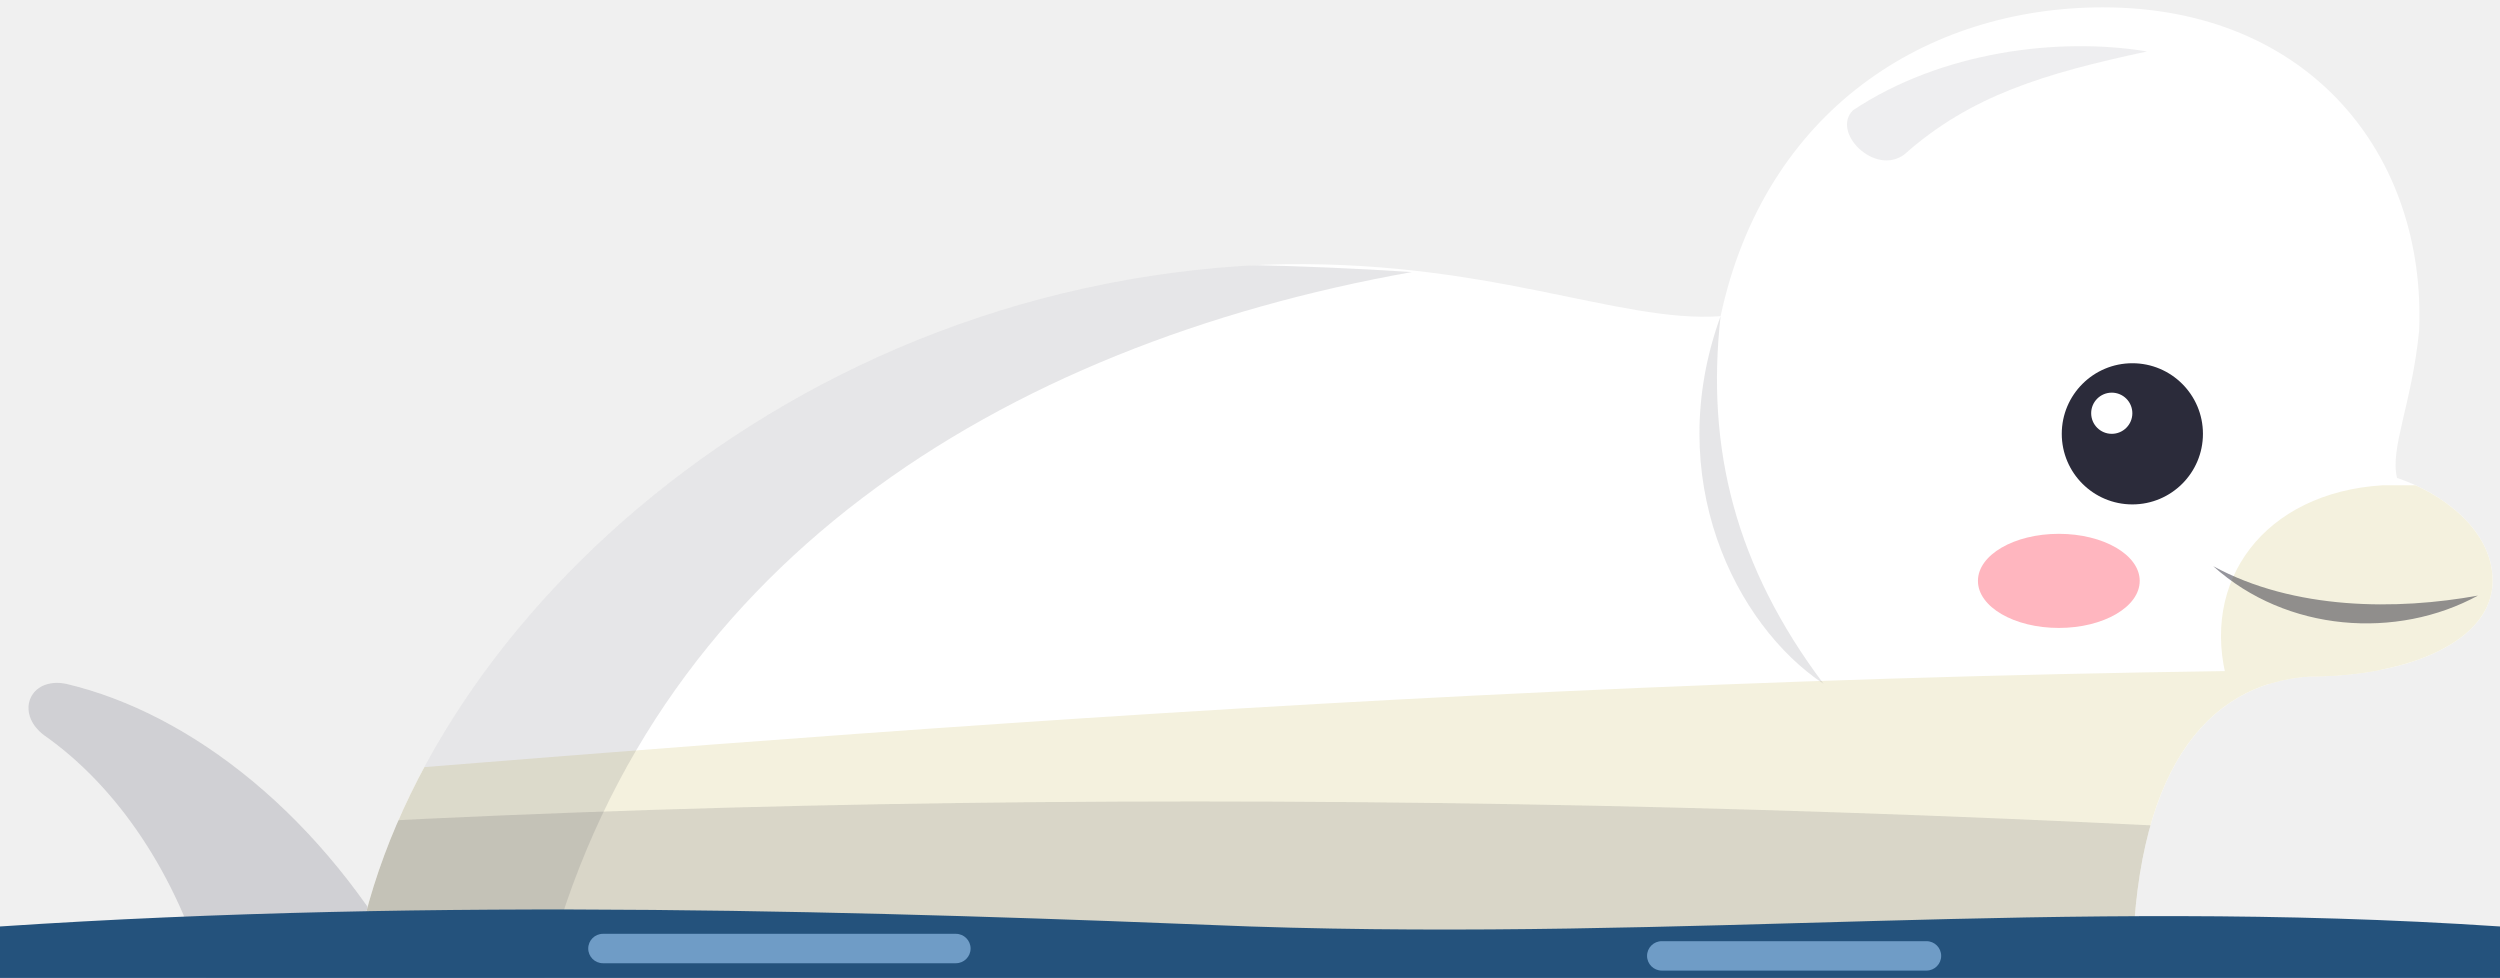
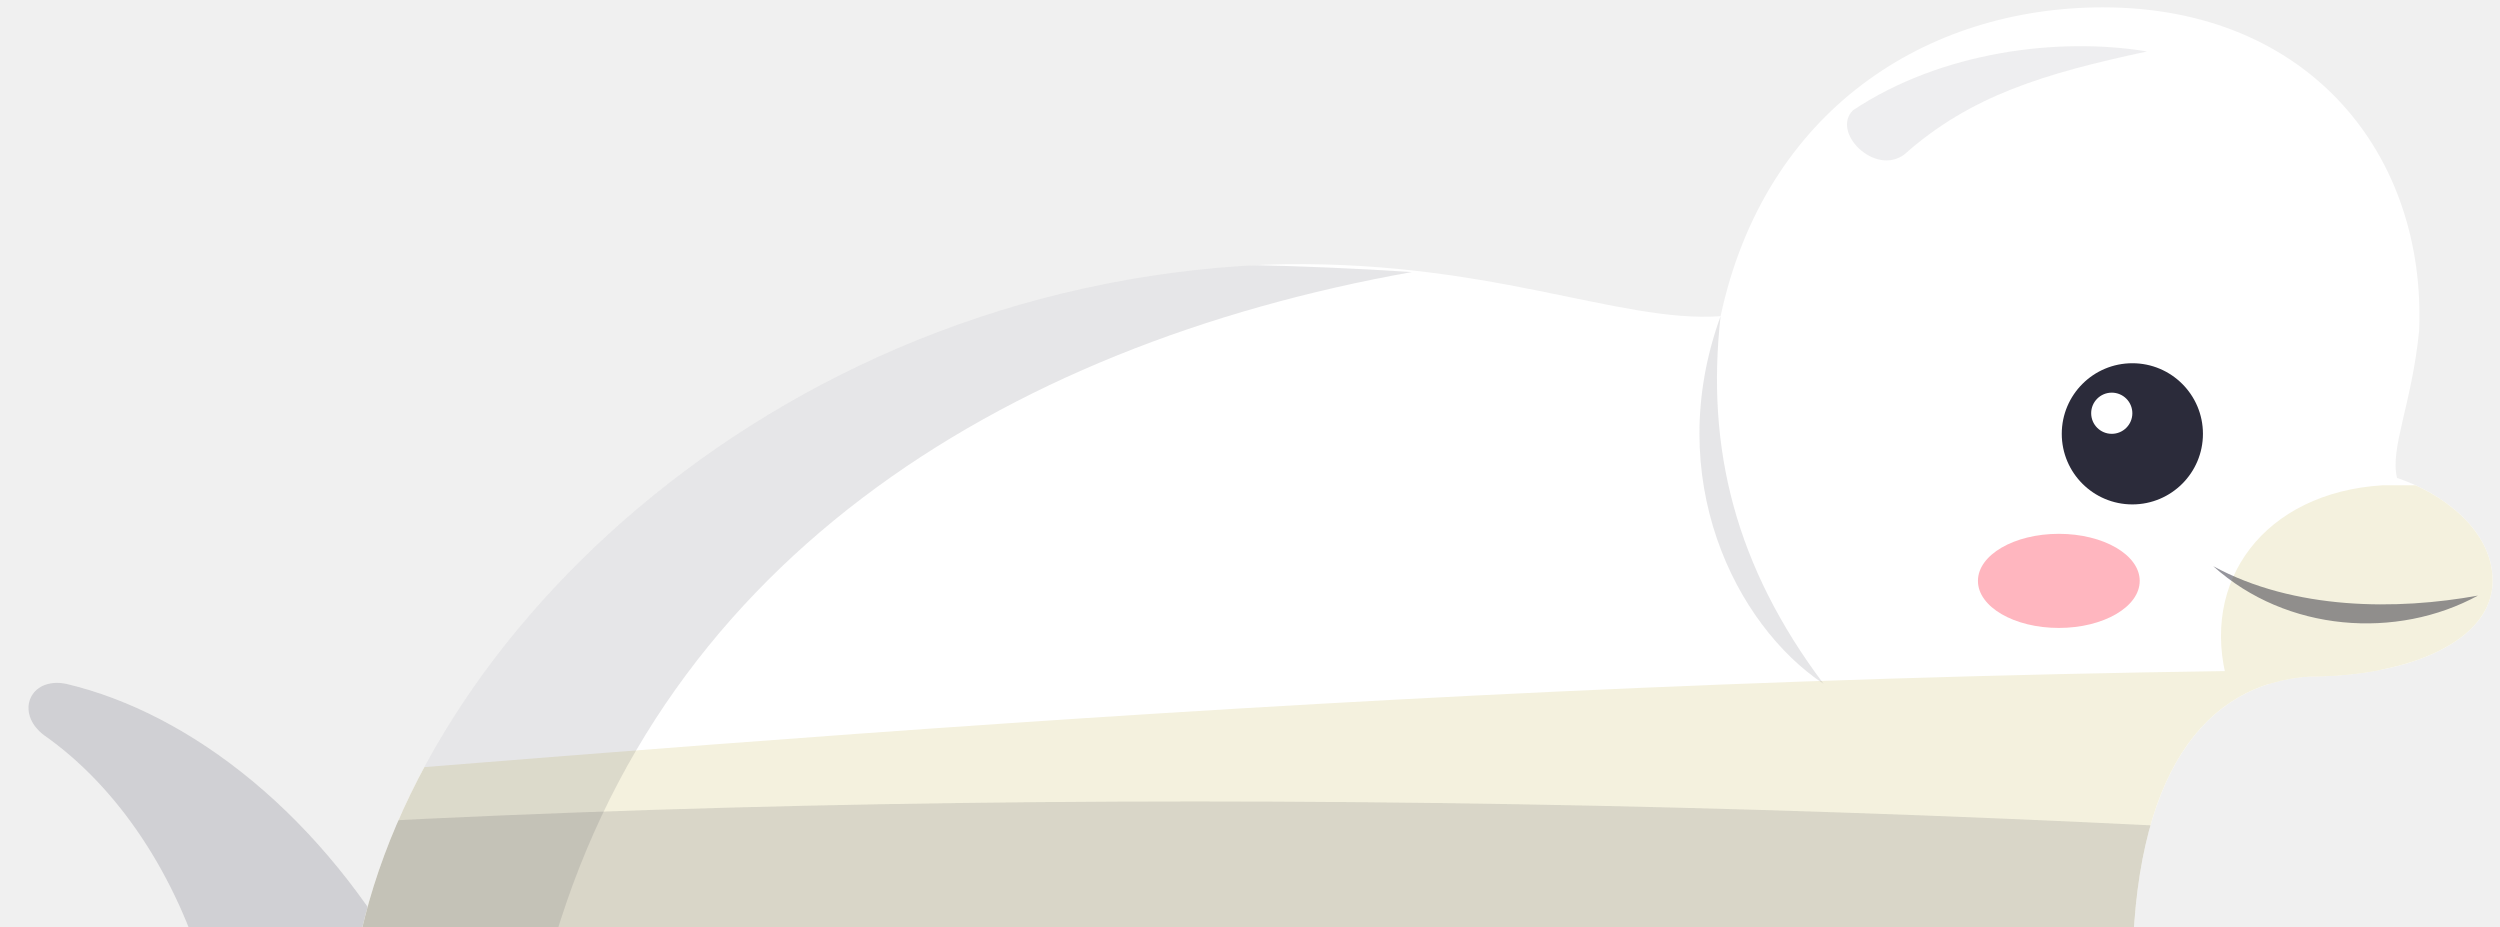
- <svg xmlns="http://www.w3.org/2000/svg" viewBox="0 9.5 170 66.5">
+ <svg xmlns="http://www.w3.org/2000/svg" viewBox="0 9.5 170 63">
  <path d="M14 76 C 12 69, 8 63, 3 59.5 C 1 58, 2 55.5, 4.5 56 C 13 58, 22 65, 28 76 Z" fill="#ffffff" />
  <path d="M14 76 C 12 69, 8 63, 3 59.5 C 1 58, 2 55.5, 4.5 56 C 13 58, 22 65, 28 76 Z" fill="#2b2b3a" opacity="0.22" />
  <clipPath id="beluga-body">
    <path d="M24 76 C 27 54, 52 29, 86 27.5 C 101 27, 110 31.5, 117 31 C 120 17, 131 10, 143 10 C 157 10, 165 20, 164.5 32 C 164 37, 162.5 40, 163 42 C 166 43, 169.5 45.5, 169.5 49 C 169.5 53, 164 55.5, 157 55.5 C 150 56, 145 62, 145 76 Z" />
  </clipPath>
  <path d="M24 76 C 27 54, 52 29, 86 27.5 C 101 27, 110 31.5, 117 31 C 120 17, 131 10, 143 10 C 157 10, 165 20, 164.5 32 C 164 37, 162.5 40, 163 42 C 166 43, 169.5 45.5, 169.5 49 C 169.5 53, 164 55.5, 157 55.5 C 150 56, 145 62, 145 76 Z" fill="#ffffff" />
  <g clip-path="url(#beluga-body)">
    <path d="M0 64 C 50 60, 104 55, 170 55 L 170 76 L 0 76 Z" fill="#f4f1de" />
    <path d="M0 67 C 50 63, 110 63, 170 67 L 170 76 L 0 76 Z" fill="#2b2b3a" opacity="0.14" />
    <path d="M162 42.5 C 154 43, 149.5 49, 151.5 56 L 170 56 L 170 42.5 Z" fill="#f4f1de" />
    <path d="M0 76 L 0 30 C 30 30, 66 26, 96 28 C 68 33, 44 48, 37 76 Z" fill="#2b2b3a" opacity="0.12" />
    <path d="M117 31 C 116 40, 118 48, 124 56 C 118 52, 113 42, 117 31 Z" fill="#2b2b3a" opacity="0.12" />
  </g>
  <path d="M126 17 C 132 13, 140 12, 146 13 C 139 14.5, 134 16, 129.5 20 C 127.5 21.5, 124.5 18.5, 126 17 Z" fill="#2b2b3a" opacity="0.08" />
  <path d="M168.5 50 C 163 53, 155.5 52.5, 150.5 48 C 156 51, 163 51, 168.5 50 Z" fill="#2b2b3a" opacity="0.5" />
  <circle cx="145" cy="39" r="4.8" fill="#2b2b3a" />
  <circle cx="143.6" cy="37.6" r="1.4" fill="#ffffff" />
  <ellipse cx="140" cy="49" rx="5.5" ry="3.2" fill="#ff7a8a" opacity="0.55" />
-   <path d="M0 72.5 C 30 70.5, 60 71.5, 85 72.5 C 115 73.5, 140 70.5, 170 72.5 L 170 76 L 0 76 Z" fill="#24527c" />
-   <rect x="40" y="73" width="26" height="2" rx="1" fill="#6f9cc6" />
-   <rect x="112" y="73.5" width="20" height="2" rx="1" fill="#6f9cc6" />
</svg>
